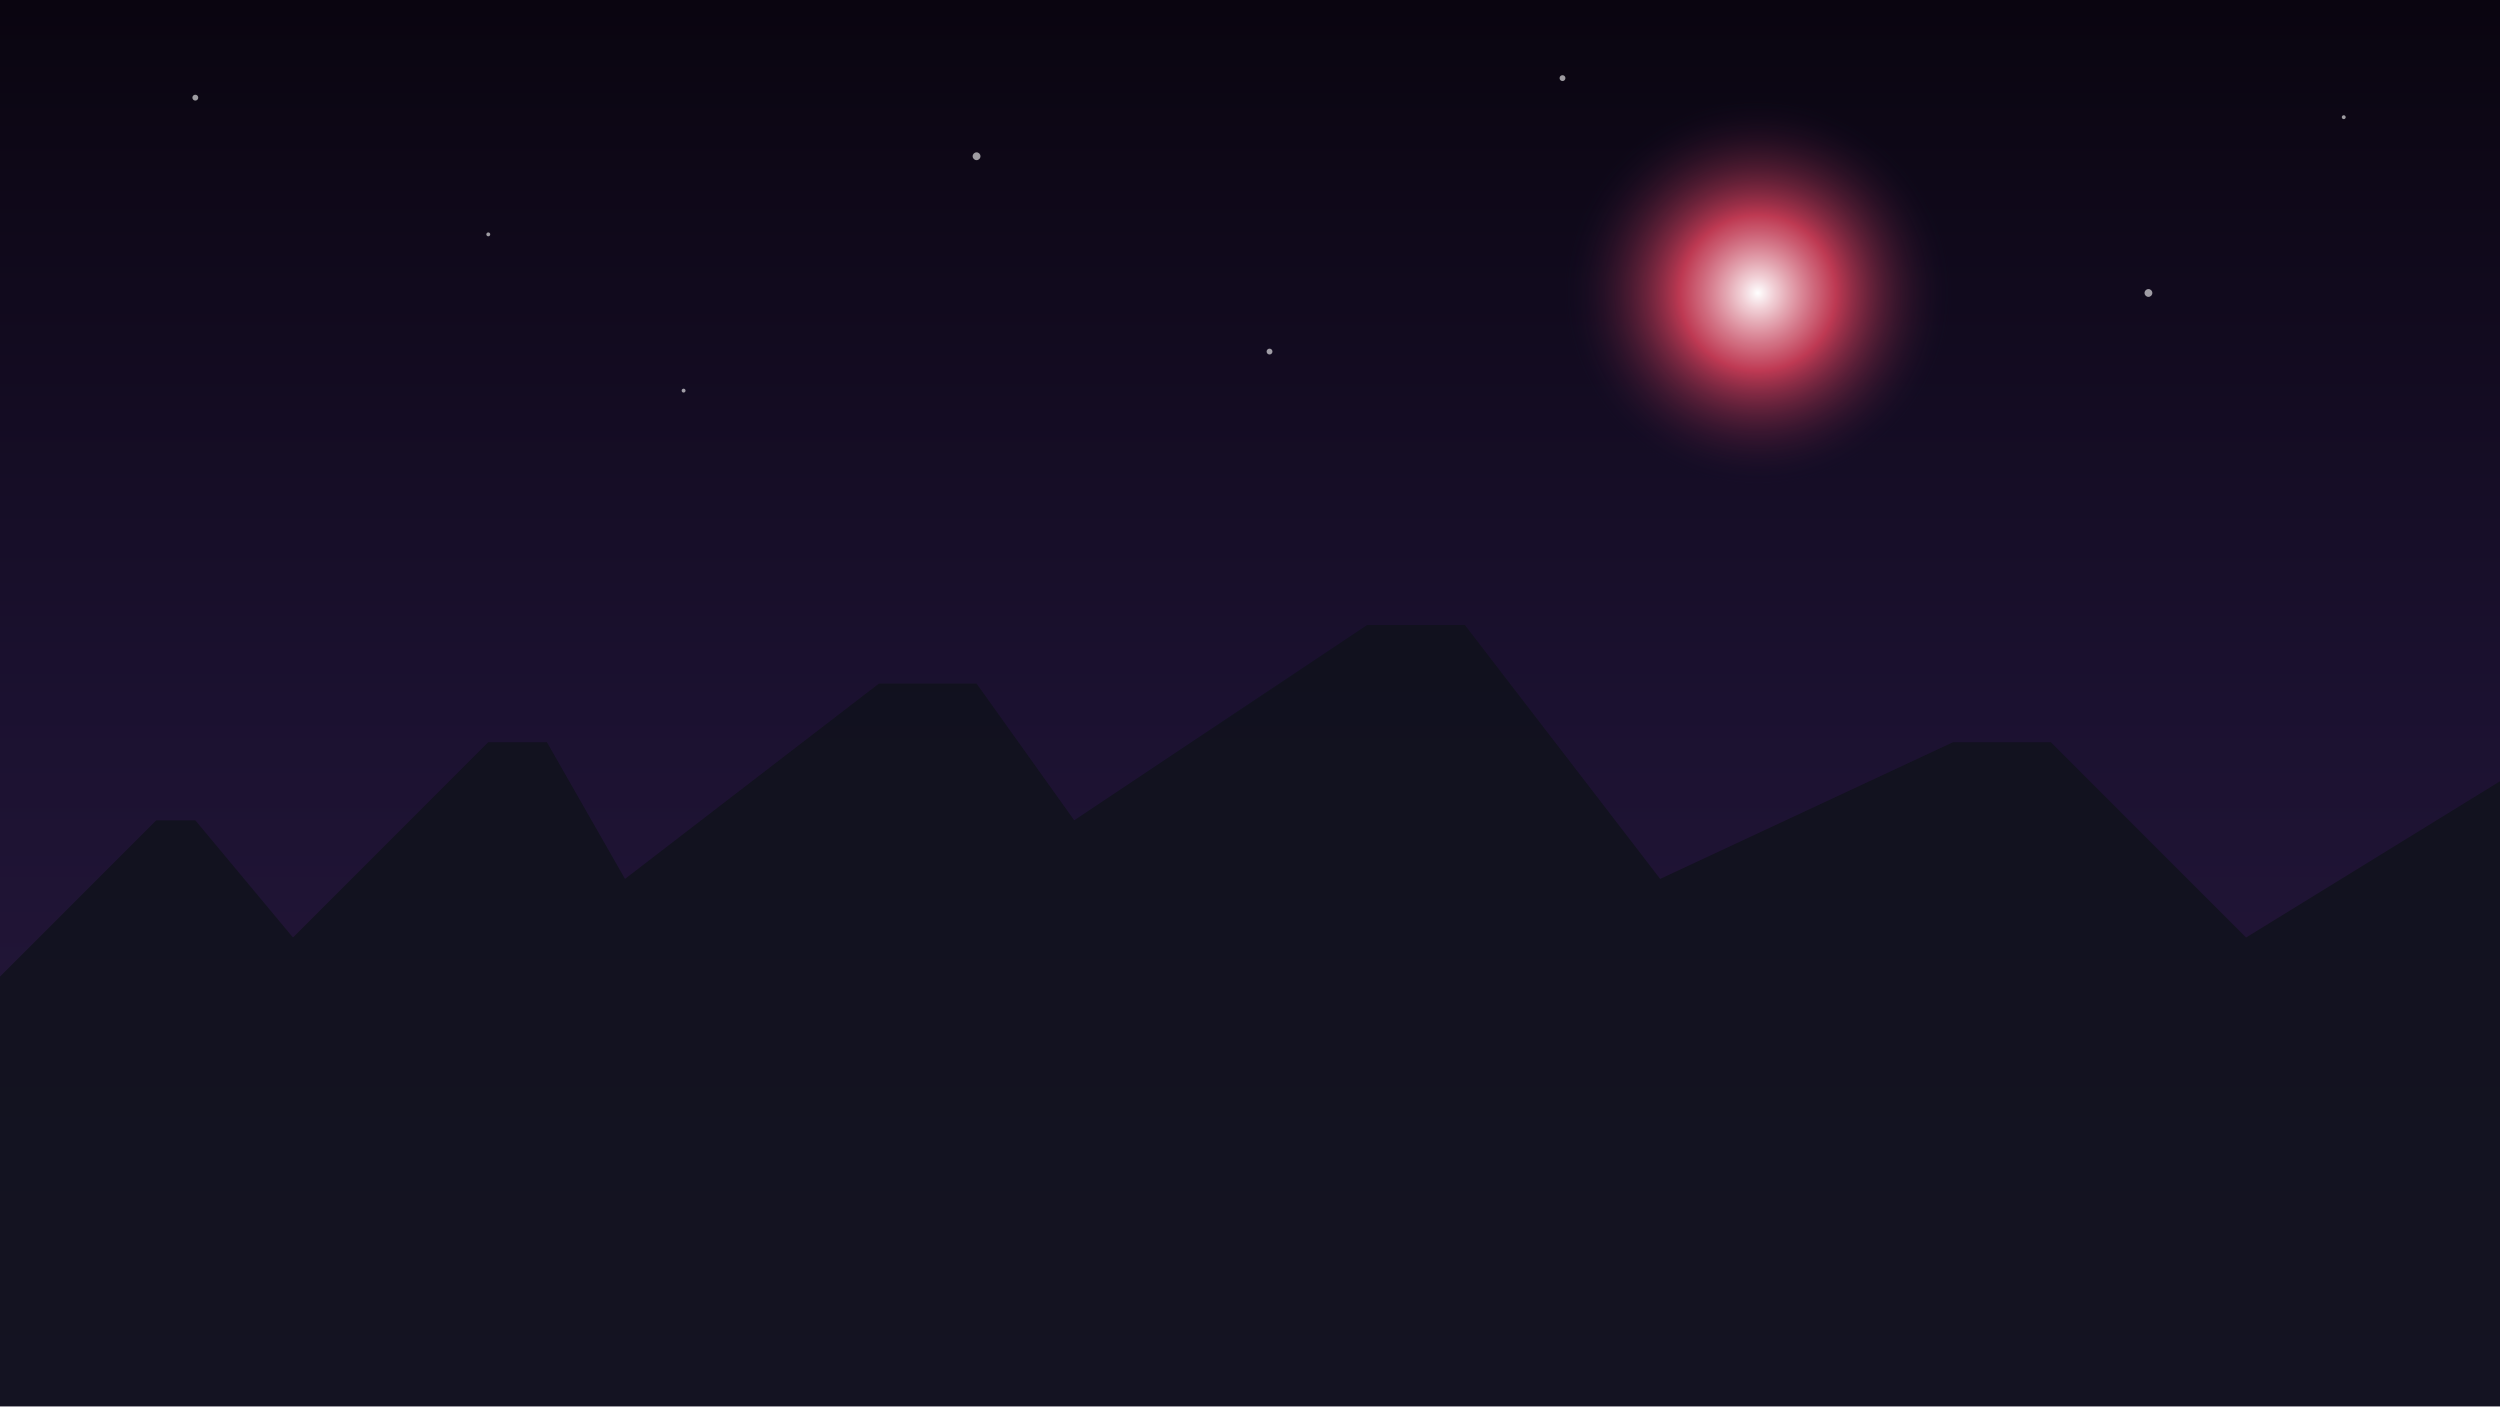
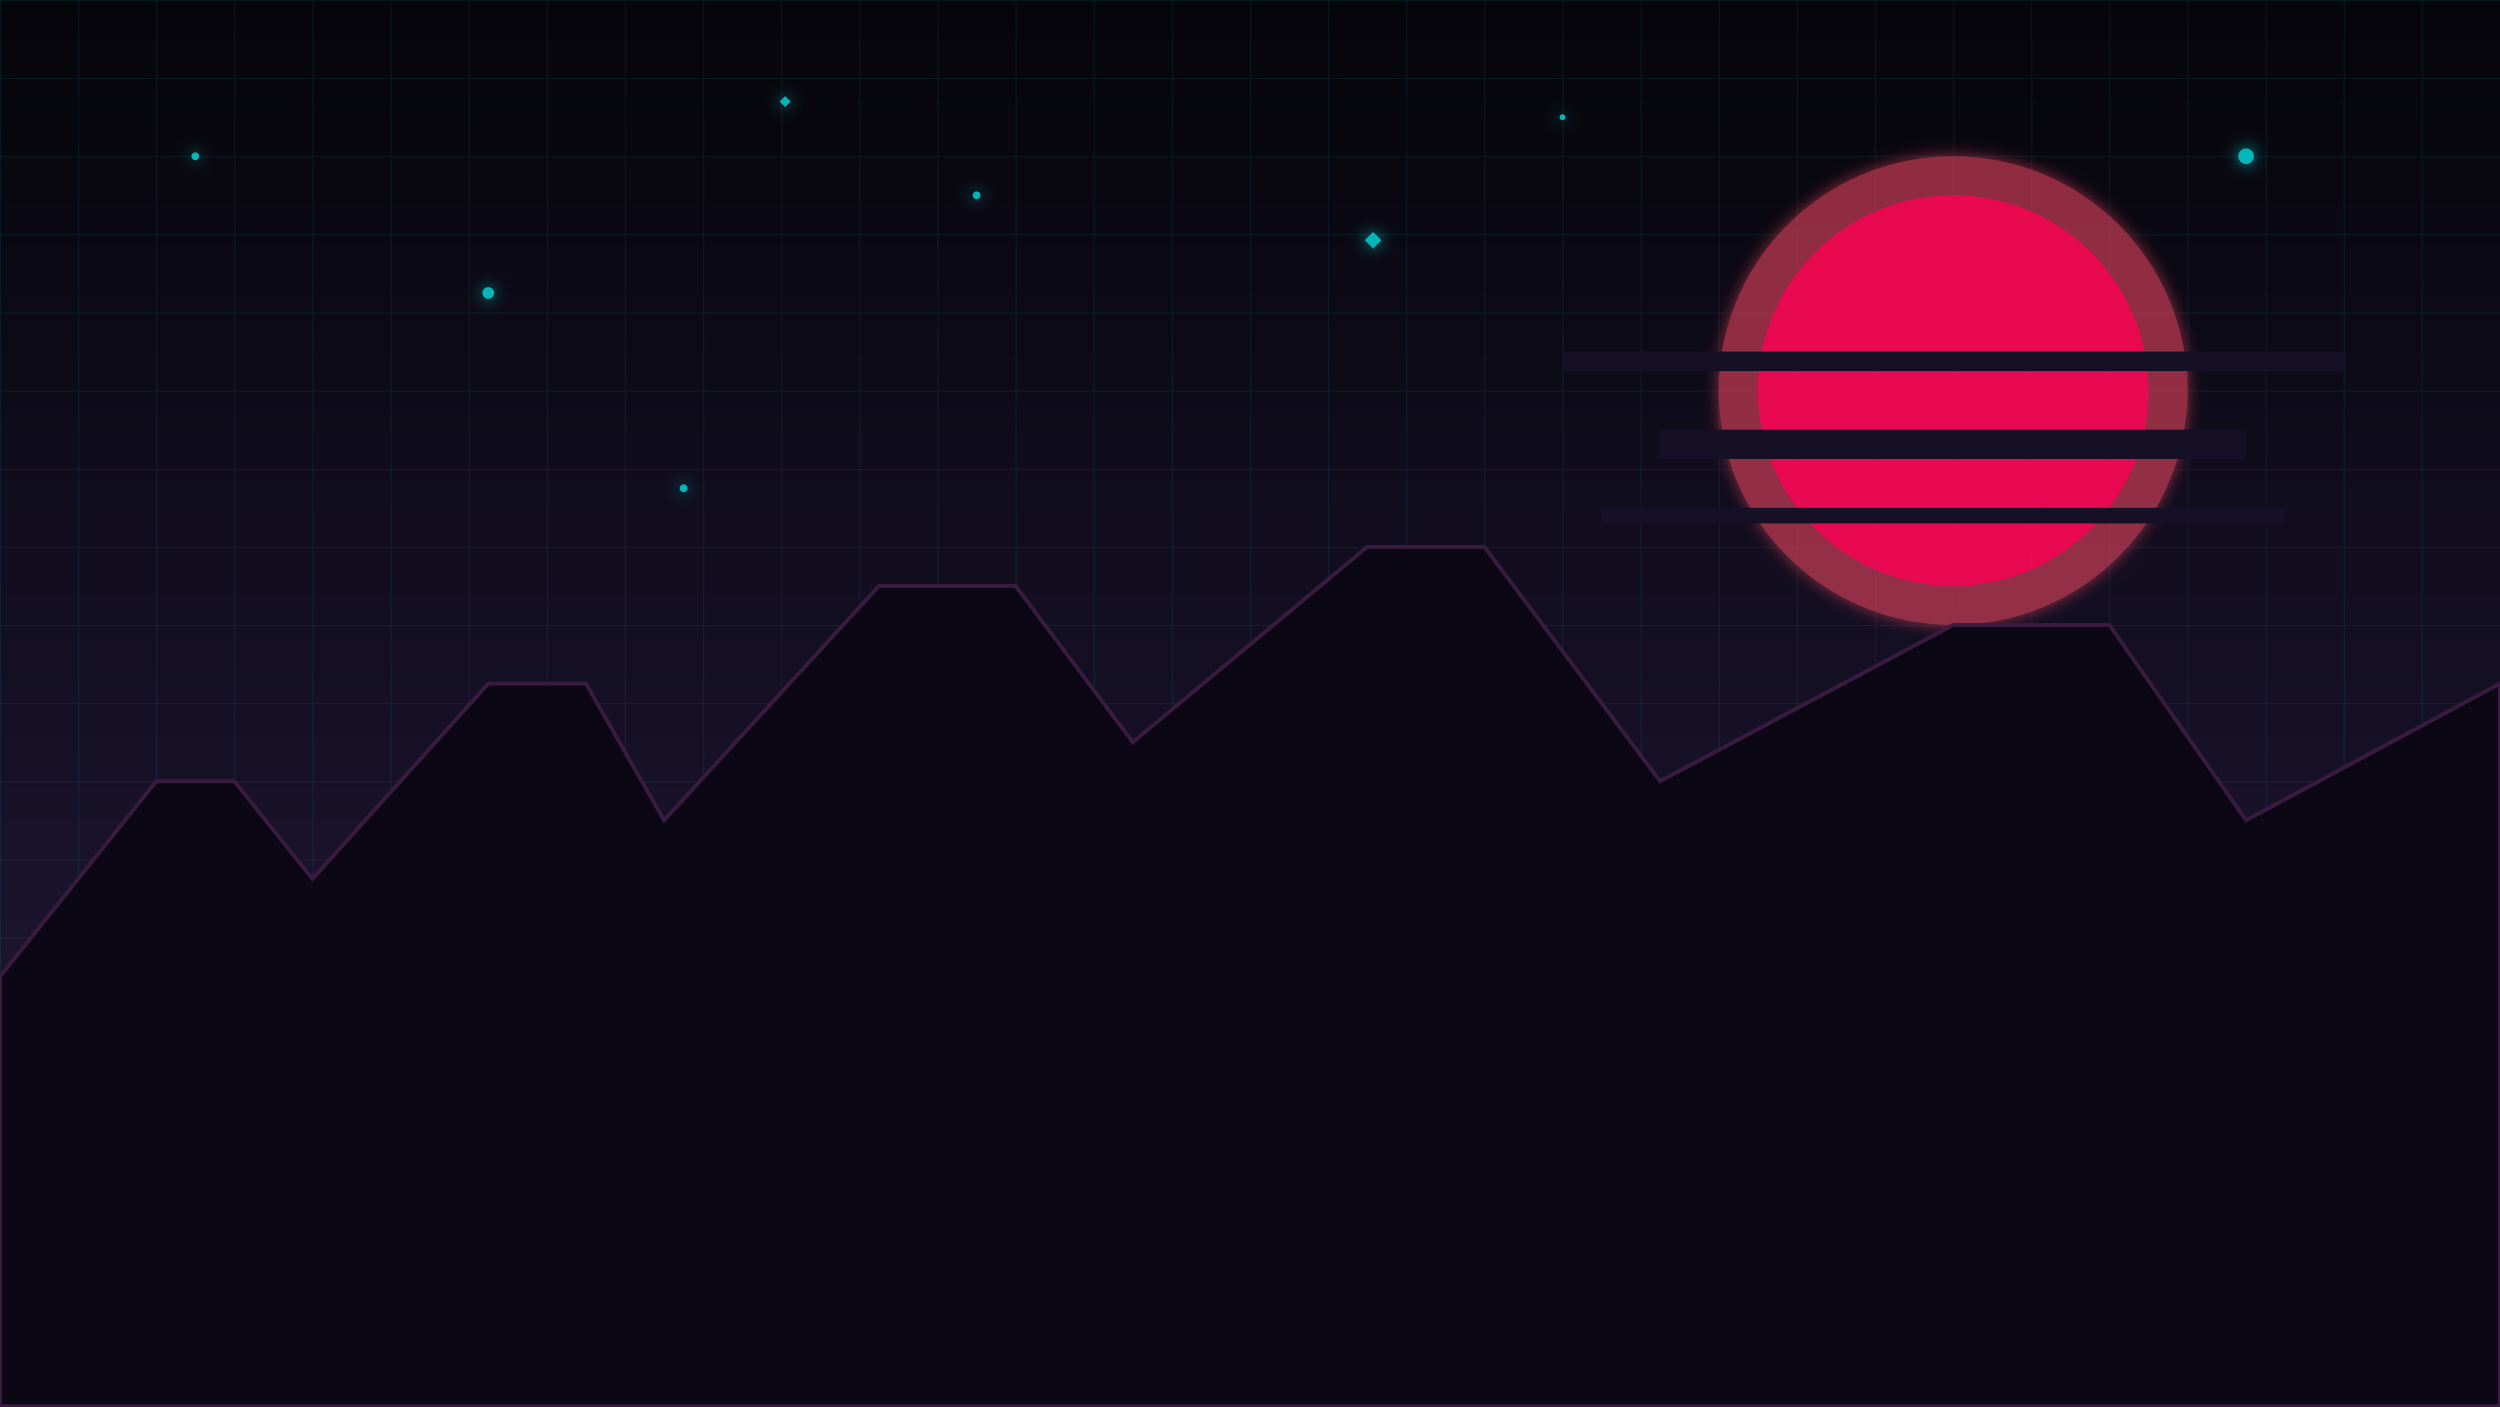
<svg xmlns="http://www.w3.org/2000/svg" viewBox="0 0 1280 720" width="1280" height="720">
  <defs>
-     <radialGradient id="moonGlow" cx="50%" cy="50%" r="50%">
-       <stop offset="0%" stop-color="#ffffff" stop-opacity="1" />
-       <stop offset="40%" stop-color="#e94560" stop-opacity="0.8" />
-       <stop offset="100%" stop-color="#0f0c29" stop-opacity="0" />
-     </radialGradient>
-     <linearGradient id="skyGrad" x1="0%" y1="0%" x2="0%" y2="100%">
-       <stop offset="0%" stop-color="#0a0510" />
-       <stop offset="50%" stop-color="#1b1130" />
+     <filter id="bgGlow" x="-50%" y="-50%" width="200%" height="200%">
+       <feGaussianBlur stdDeviation="4" result="blur" />
+       <feComposite in="SourceGraphic" in2="blur" operator="over" />
+     </filter>
+     <pattern id="grid" width="40" height="40" patternUnits="userSpaceOnUse">
+       <path d="M 40 0 L 0 0 0 40" fill="none" stroke="#00ffff" stroke-width="0.5" opacity="0.15" />
+     </pattern>
+     <linearGradient id="bgFade" x1="0%" y1="0%" x2="0%" y2="100%">
+       <stop offset="0%" stop-color="#05050a" />
+       <stop offset="50%" stop-color="#151025" />
      <stop offset="100%" stop-color="#2a1b40" />
    </linearGradient>
  </defs>
-   <rect width="1280" height="720" fill="url(#skyGrad)" />
-   <g fill="#fff" opacity="0.6">
-     <circle cx="100" cy="50" r="1.5" />
-     <circle cx="250" cy="120" r="1" />
-     <circle cx="500" cy="80" r="2" />
-     <circle cx="800" cy="40" r="1.5" />
-     <circle cx="1100" cy="150" r="2" />
-     <circle cx="1200" cy="60" r="1" />
-     <circle cx="350" cy="200" r="1" />
-     <circle cx="650" cy="180" r="1.5" />
+   <rect width="1280" height="720" fill="url(#bgFade)" />
+   <rect width="1280" height="720" fill="url(#grid)" />
+   <circle cx="1000" cy="200" r="120" fill="#e94560" filter="url(#bgGlow)" opacity="0.6" />
+   <circle cx="1000" cy="200" r="100" fill="#ff0055" opacity="0.8" />
+   <rect x="800" y="180" width="400" height="10" fill="#151025" />
+   <rect x="850" y="220" width="300" height="15" fill="#151025" />
+   <rect x="820" y="260" width="350" height="8" fill="#151025" />
+   <g fill="#00ffff" filter="url(#bgGlow)" opacity="0.7">
+     <circle cx="100" cy="80" r="2" />
+     <circle cx="250" cy="150" r="3" />
+     <circle cx="500" cy="100" r="2" />
+     <circle cx="800" cy="60" r="1.5" />
+     <circle cx="1150" cy="80" r="4" />
+     <circle cx="350" cy="250" r="2" />
+     <rect x="400" y="50" width="4" height="4" transform="rotate(45 402 52)" />
+     <rect x="700" y="120" width="6" height="6" transform="rotate(45 703 123)" />
  </g>
-   <circle cx="900" cy="150" r="100" fill="url(#moonGlow)" />
-   <path d="M 0 500 L 80 420 L 100 420 L 150 480 L 250 380 L 280 380 L 320 450 L 450 350 L 500 350 L 550 420 L 700 320 L 750 320 L 850 450 L 1000 380 L 1050 380 L 1150 480 L 1280 400 L 1280 720 L 0 720 Z" fill="#0f111a" opacity="0.8" />
+   <path d="M 0 500 L 80 400 L 120 400 L 160 450 L 250 350 L 300 350 L 340 420 L 450 300 L 520 300 L 580 380 L 700 280 L 760 280 L 850 400 L 1000 320 L 1080 320 L 1150 420 L 1280 350 L 1280 720 L 0 720 Z" fill="#0c0715" stroke="#3a1b40" stroke-width="2" />
</svg>
